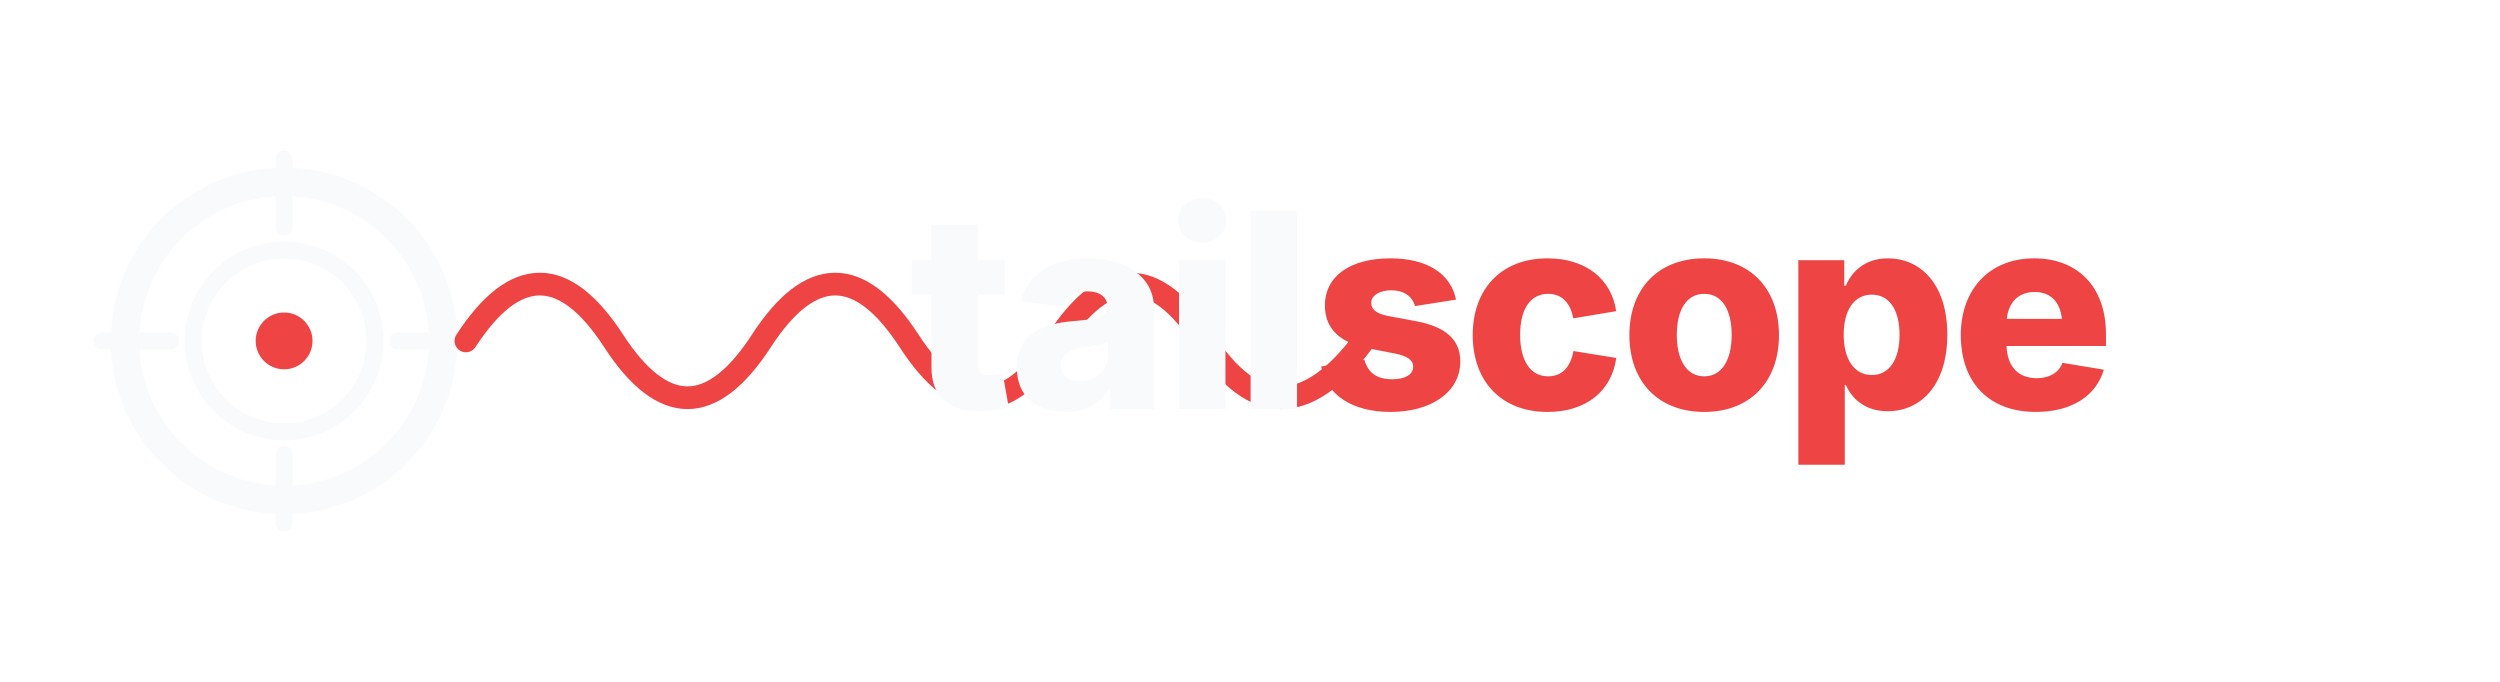
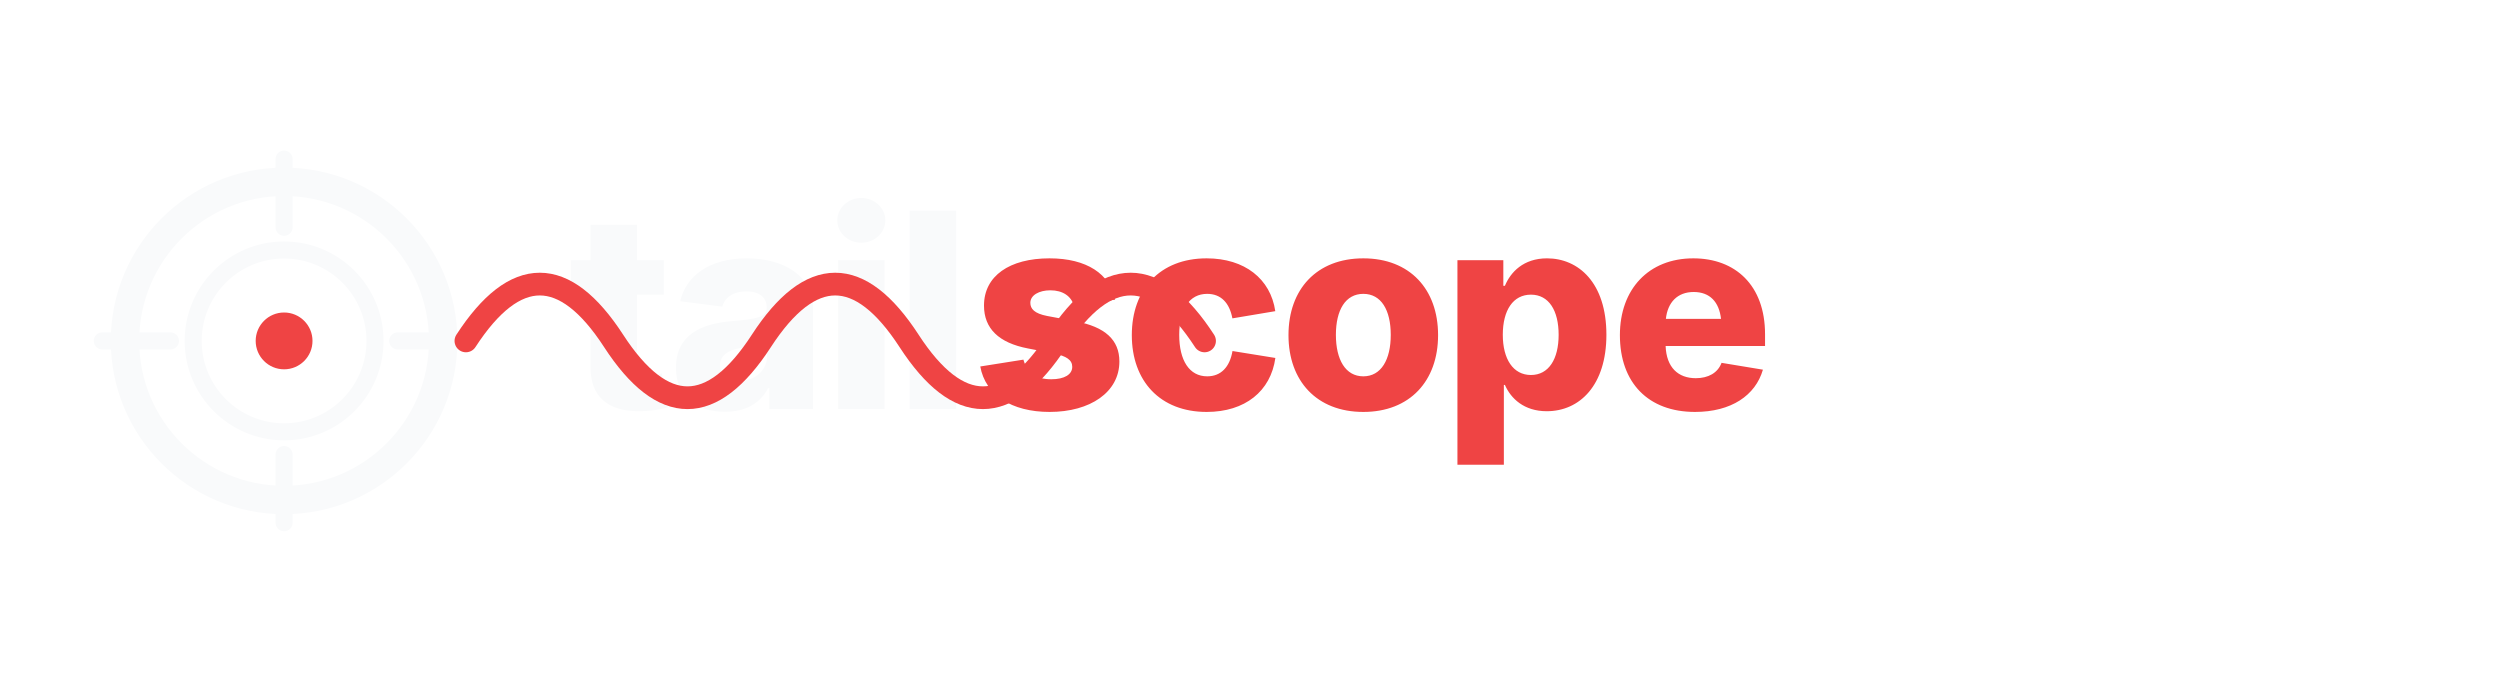
<svg xmlns="http://www.w3.org/2000/svg" viewBox="0 0 440 120" fill="none">
  <circle cx="50" cy="60" r="28" stroke="#F9FAFB" stroke-width="5" fill="none" />
  <circle cx="50" cy="60" r="16" stroke="#F9FAFB" stroke-width="3" fill="none" />
  <circle cx="50" cy="60" r="5" fill="#EF4444" />
  <line x1="50" y1="28" x2="50" y2="40" stroke="#F9FAFB" stroke-width="3" stroke-linecap="round" />
  <line x1="50" y1="80" x2="50" y2="92" stroke="#F9FAFB" stroke-width="3" stroke-linecap="round" />
  <line x1="18" y1="60" x2="30" y2="60" stroke="#F9FAFB" stroke-width="3" stroke-linecap="round" />
  <line x1="70" y1="60" x2="82" y2="60" stroke="#F9FAFB" stroke-width="3" stroke-linecap="round" />
-   <path d="M82 60 Q95 40 108 60 Q121 80 134 60 Q147 40 160 60 Q173 80 186 60 Q199 40 212 60 Q225 80 240 60" stroke="#EF4444" stroke-width="4" fill="none" stroke-linecap="round" />
-   <text x="160" y="72" font-family="system-ui, -apple-system, sans-serif" font-size="48" font-weight="800" fill="#F9FAFB" letter-spacing="-1">tail<tspan fill="#EF4444">scope</tspan>
+   <text x="100" y="72" font-family="system-ui, -apple-system, sans-serif" font-size="48" font-weight="800" fill="#F9FAFB" letter-spacing="-1">tail<tspan fill="#EF4444">scope</tspan>
  </text>
+   <path d="M82 60 Q95 40 108 60 Q121 80 134 60 Q147 40 160 60 Q173 80 186 60 Q199 40 212 60" stroke="#EF4444" stroke-width="4" fill="none" stroke-linecap="round" />
</svg>
